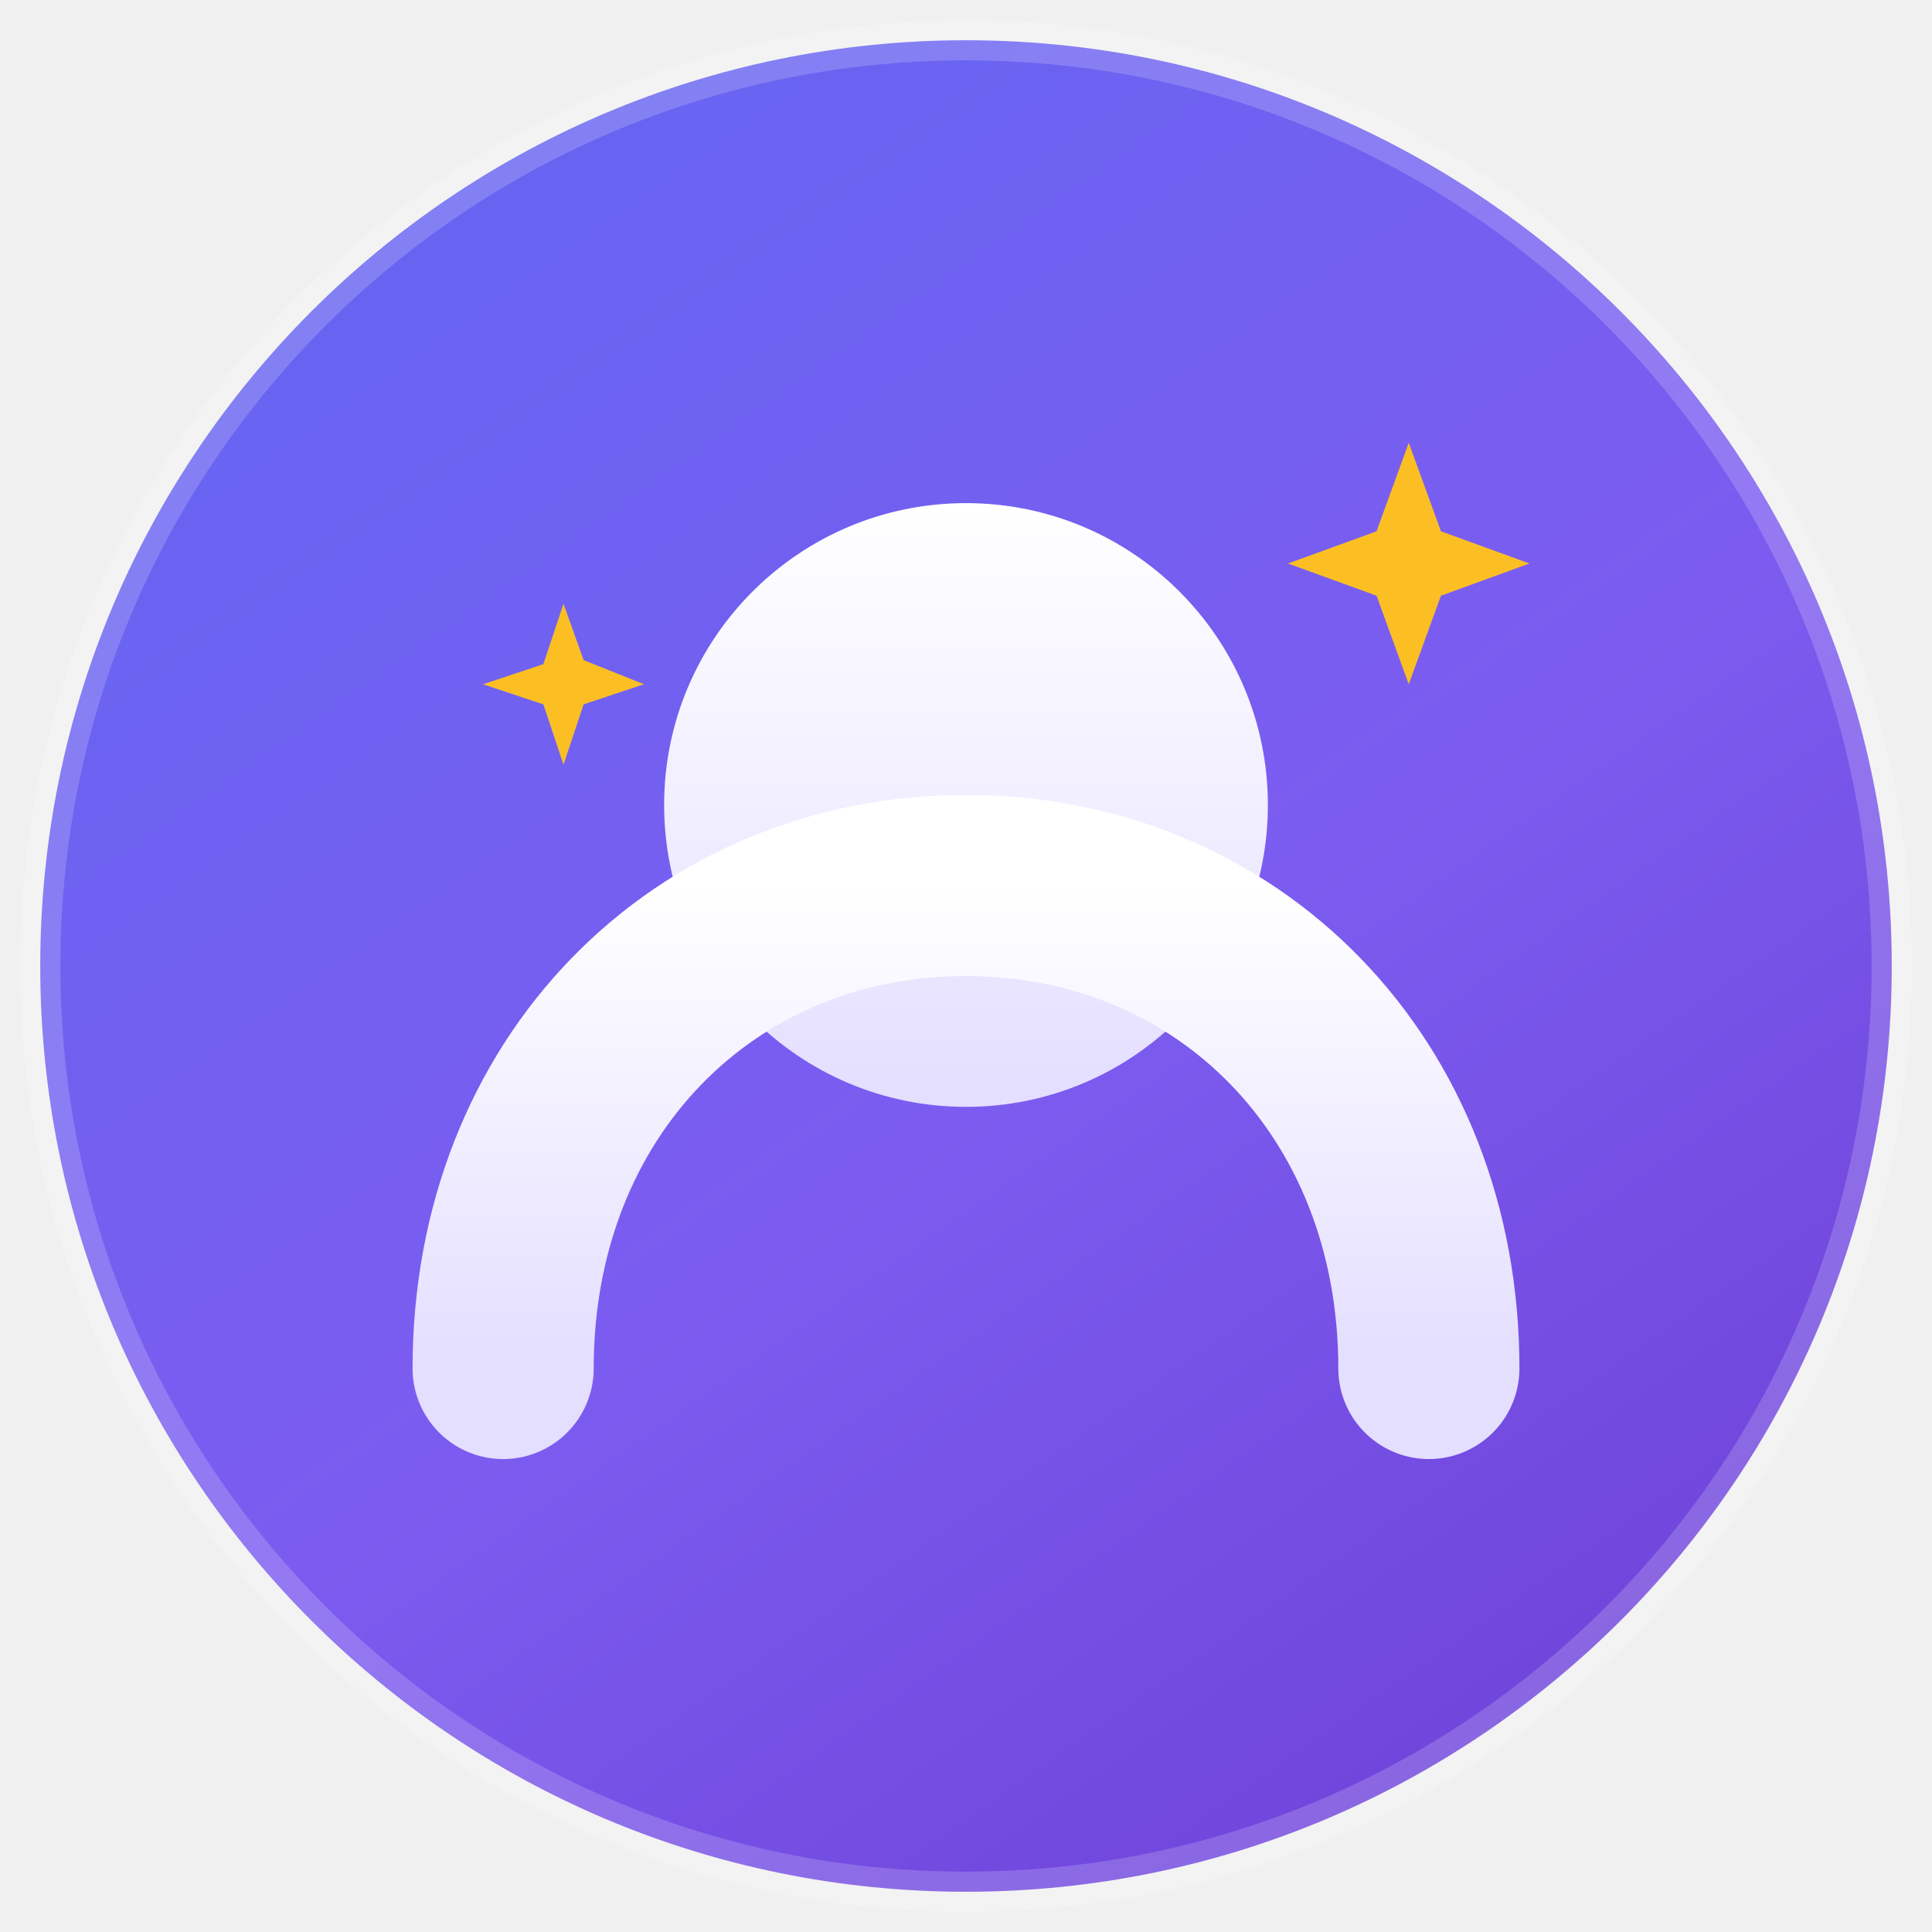
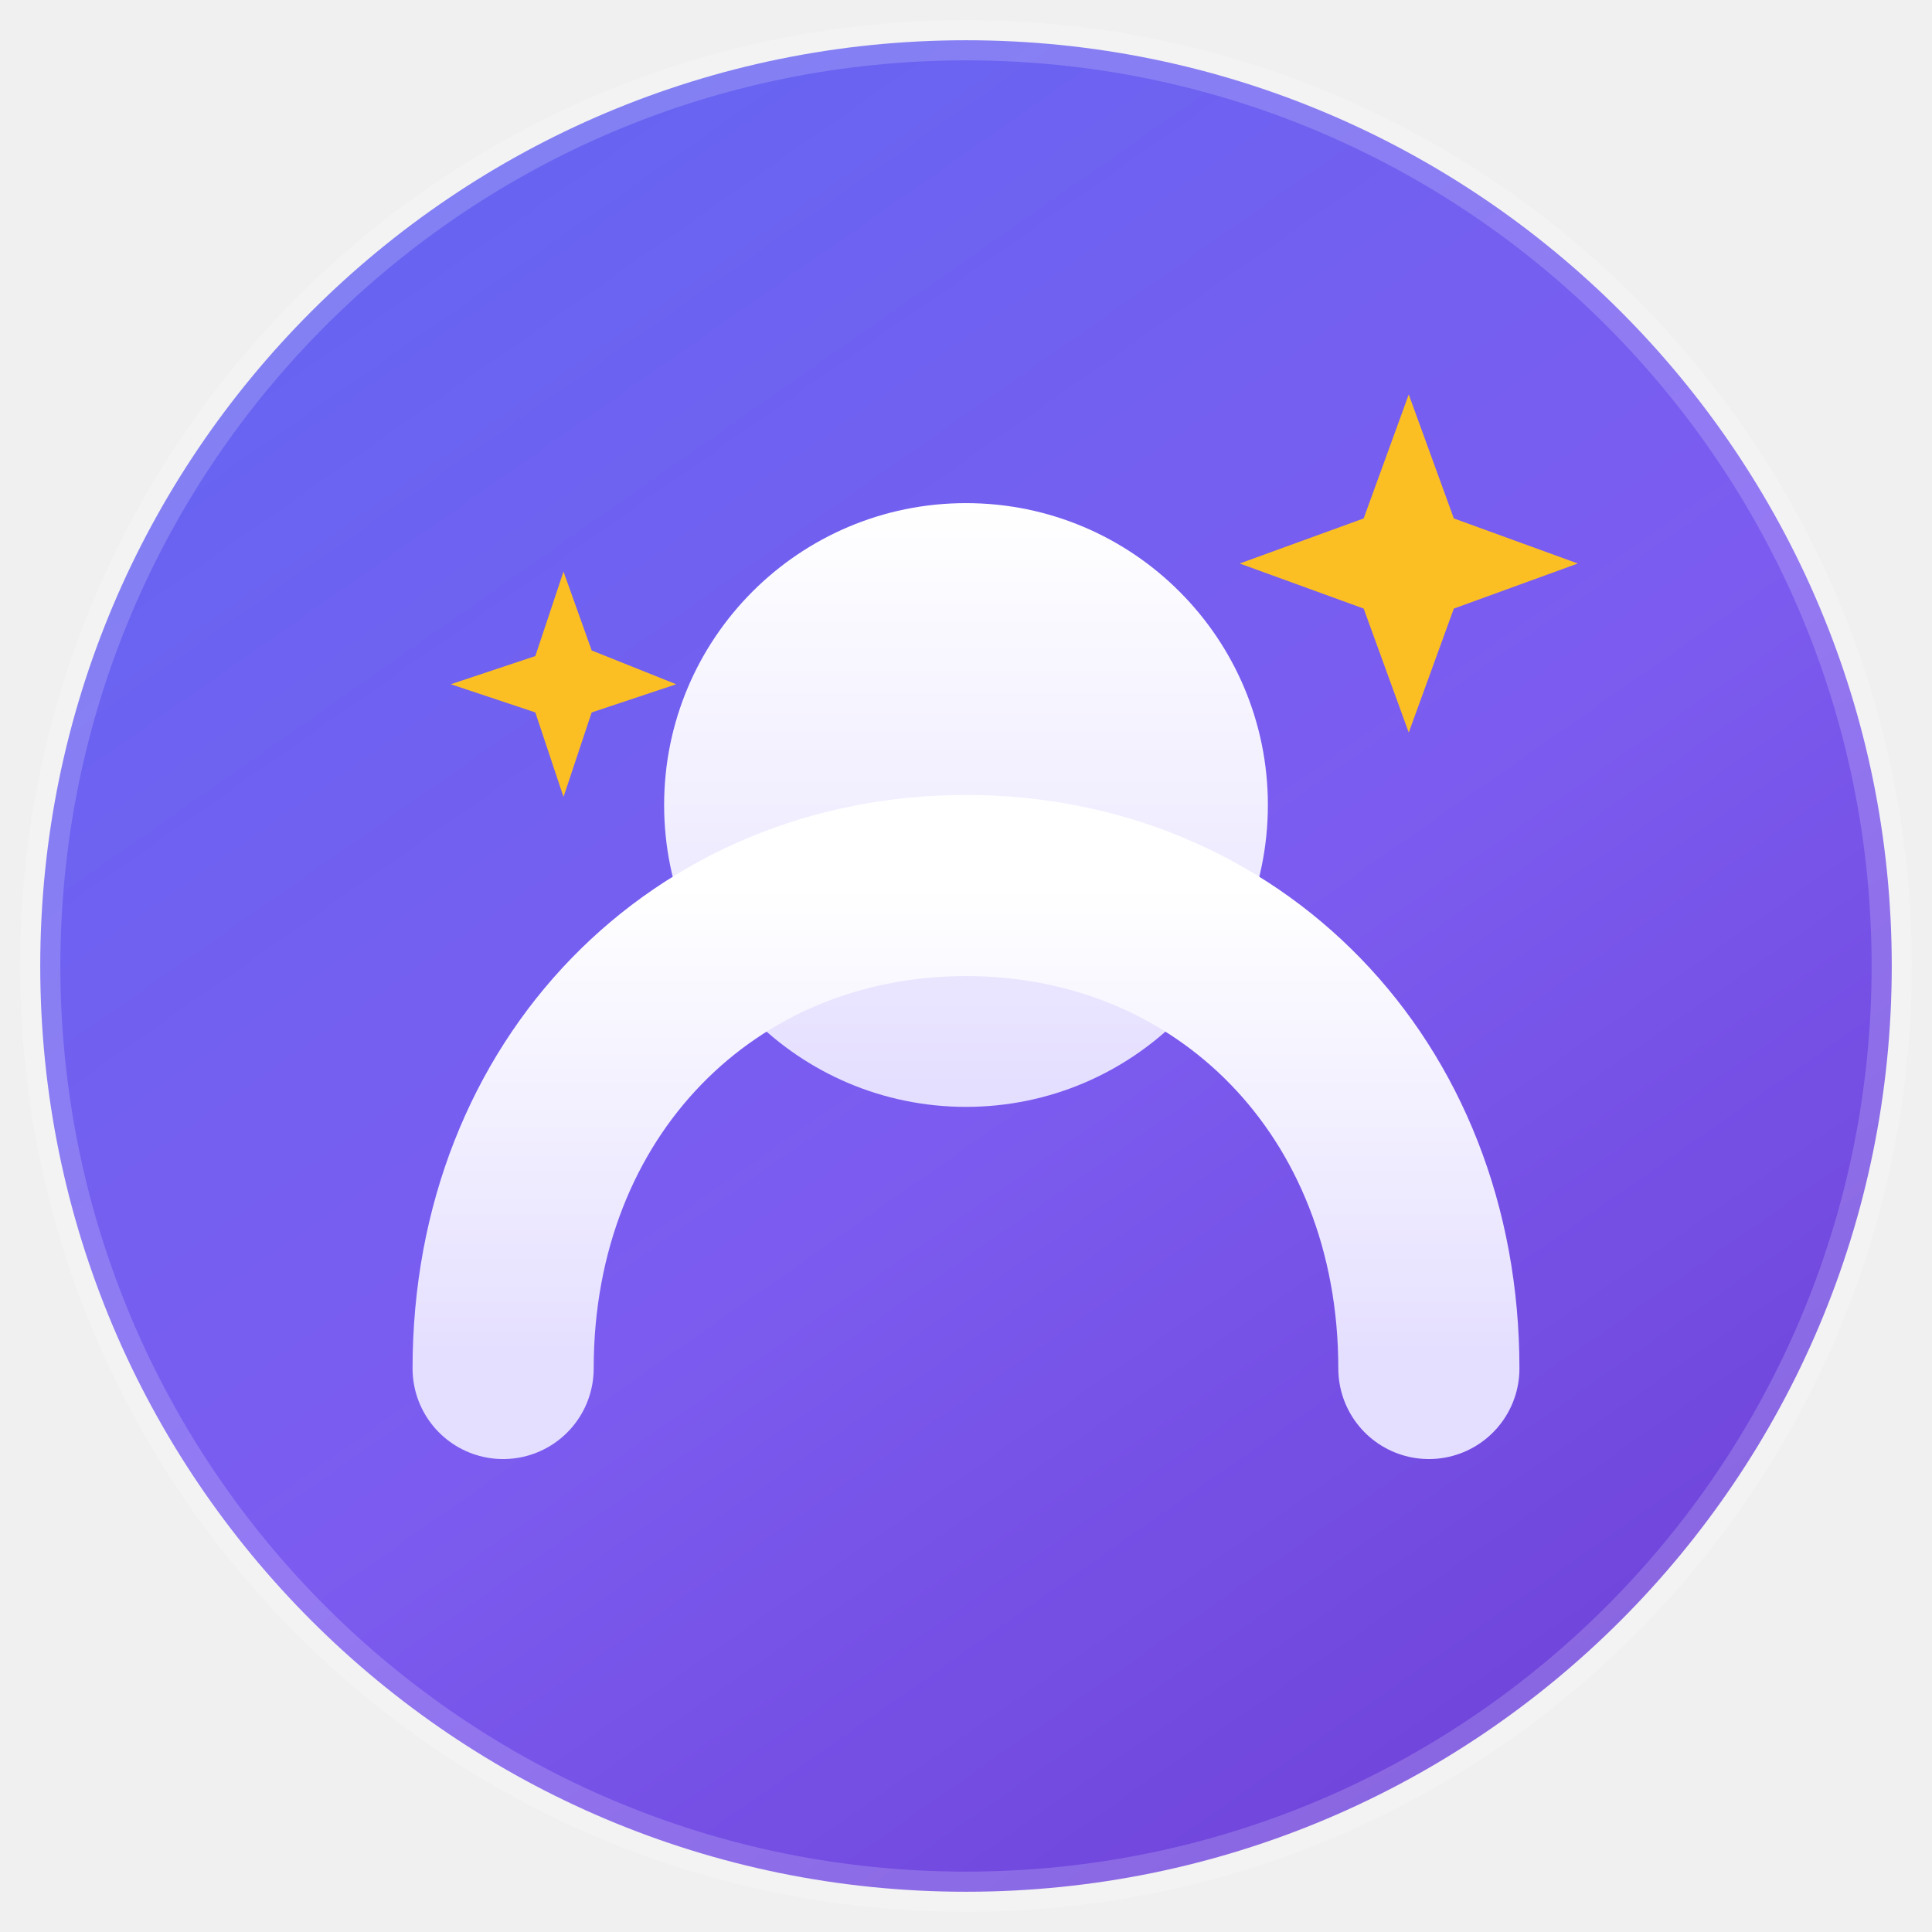
<svg xmlns="http://www.w3.org/2000/svg" viewBox="0 0 96 96" width="96" height="96" role="img" aria-label="AI-interview">
  <defs>
    <linearGradient id="sea" x1="0.15" y1="0" x2="0.85" y2="1">
      <stop offset="0" stop-color="#6366f1" />
      <stop offset="0.55" stop-color="#7c5cf0" />
      <stop offset="1" stop-color="#6d3fd6" />
    </linearGradient>
    <linearGradient id="belly" x1="0" y1="0" x2="0" y2="1">
      <stop offset="0" stop-color="#ffffff" />
      <stop offset="1" stop-color="#e4deff" />
    </linearGradient>
  </defs>
  <circle cx="48" cy="48" r="46" fill="url(#sea)" />
  <circle cx="48" cy="48" r="46" fill="none" stroke="#ffffff" stroke-opacity="0.18" stroke-width="2" />
  <circle cx="48" cy="40" r="15" fill="url(#belly)" />
  <path d="M25 68c0-14 10-24 23-24s23 10 23 24" fill="none" stroke="url(#belly)" stroke-width="9" stroke-linecap="round" />
-   <path d="M70 22l1.6 4.4L76 28l-4.4 1.6L70 34l-1.6-4.4L64 28l4.4-1.6L70 22z" fill="#fbbf24">
-     <animate attributeName="opacity" values="1;0.12;1" keyTimes="0;0.5;1" dur="3.6s" begin="0" repeatCount="indefinite" />
-   </path>
-   <path d="M28 30l1 2.8L32 34l-3 1L28 38l-1-3-3-1 3-1 1-3z" fill="#fbbf24">
-     <animate attributeName="opacity" values="1;0.12;1" keyTimes="0;0.5;1" dur="3.6s" begin="1.3" repeatCount="indefinite" />
-   </path>
+   <g transform="translate(70 28) scale(1.4) translate(-70 -28)">
+     <path d="M70 22l1.6 4.4L76 28l-4.4 1.6L70 34l-1.6-4.4L64 28l4.4-1.6L70 22z" fill="#fbbf24">
+       <animate attributeName="opacity" values="1;0.1;1" keyTimes="0;0.5;1" dur="3.6s" begin="0" repeatCount="indefinite" />
+     </path>
+   </g>
+   <g transform="translate(28 34) scale(1.4) translate(-28 -34)">
+     <path d="M28 30l1 2.8L32 34l-3 1L28 38l-1-3-3-1 3-1 1-3z" fill="#fbbf24">
+       <animate attributeName="opacity" values="1;0.1;1" keyTimes="0;0.5;1" dur="3.6s" begin="1.8" repeatCount="indefinite" />
+     </path>
+   </g>
</svg>
